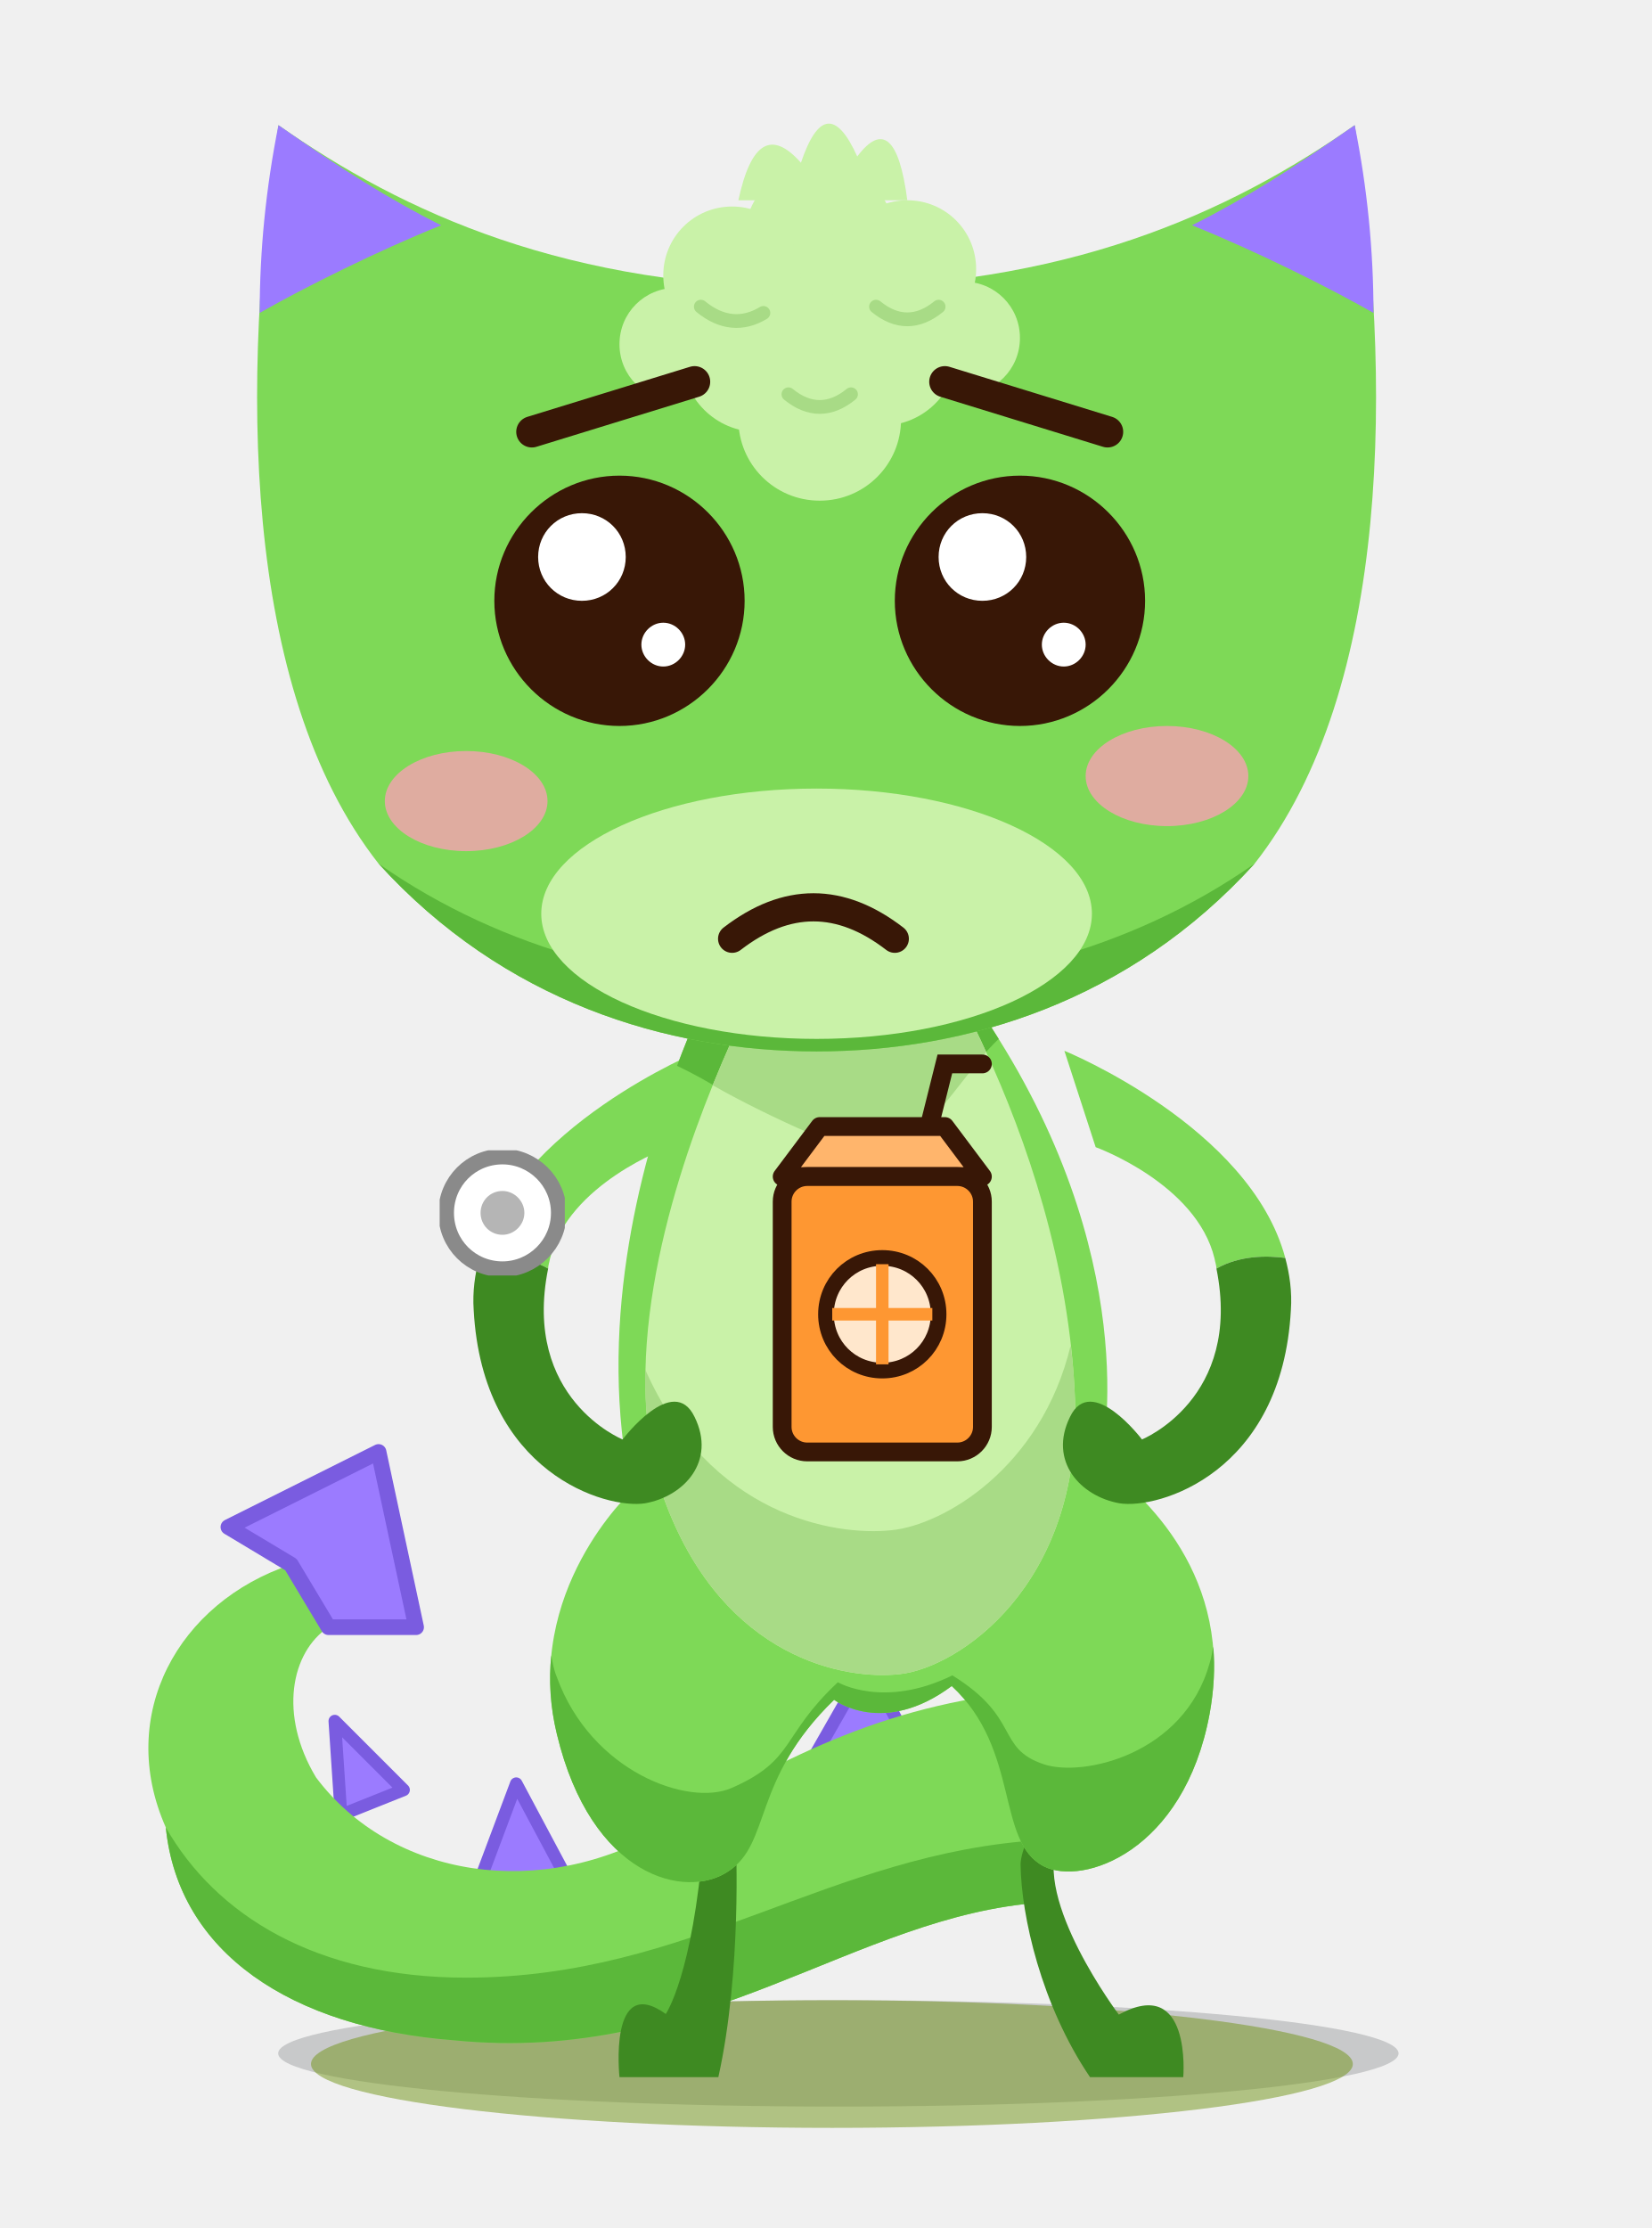
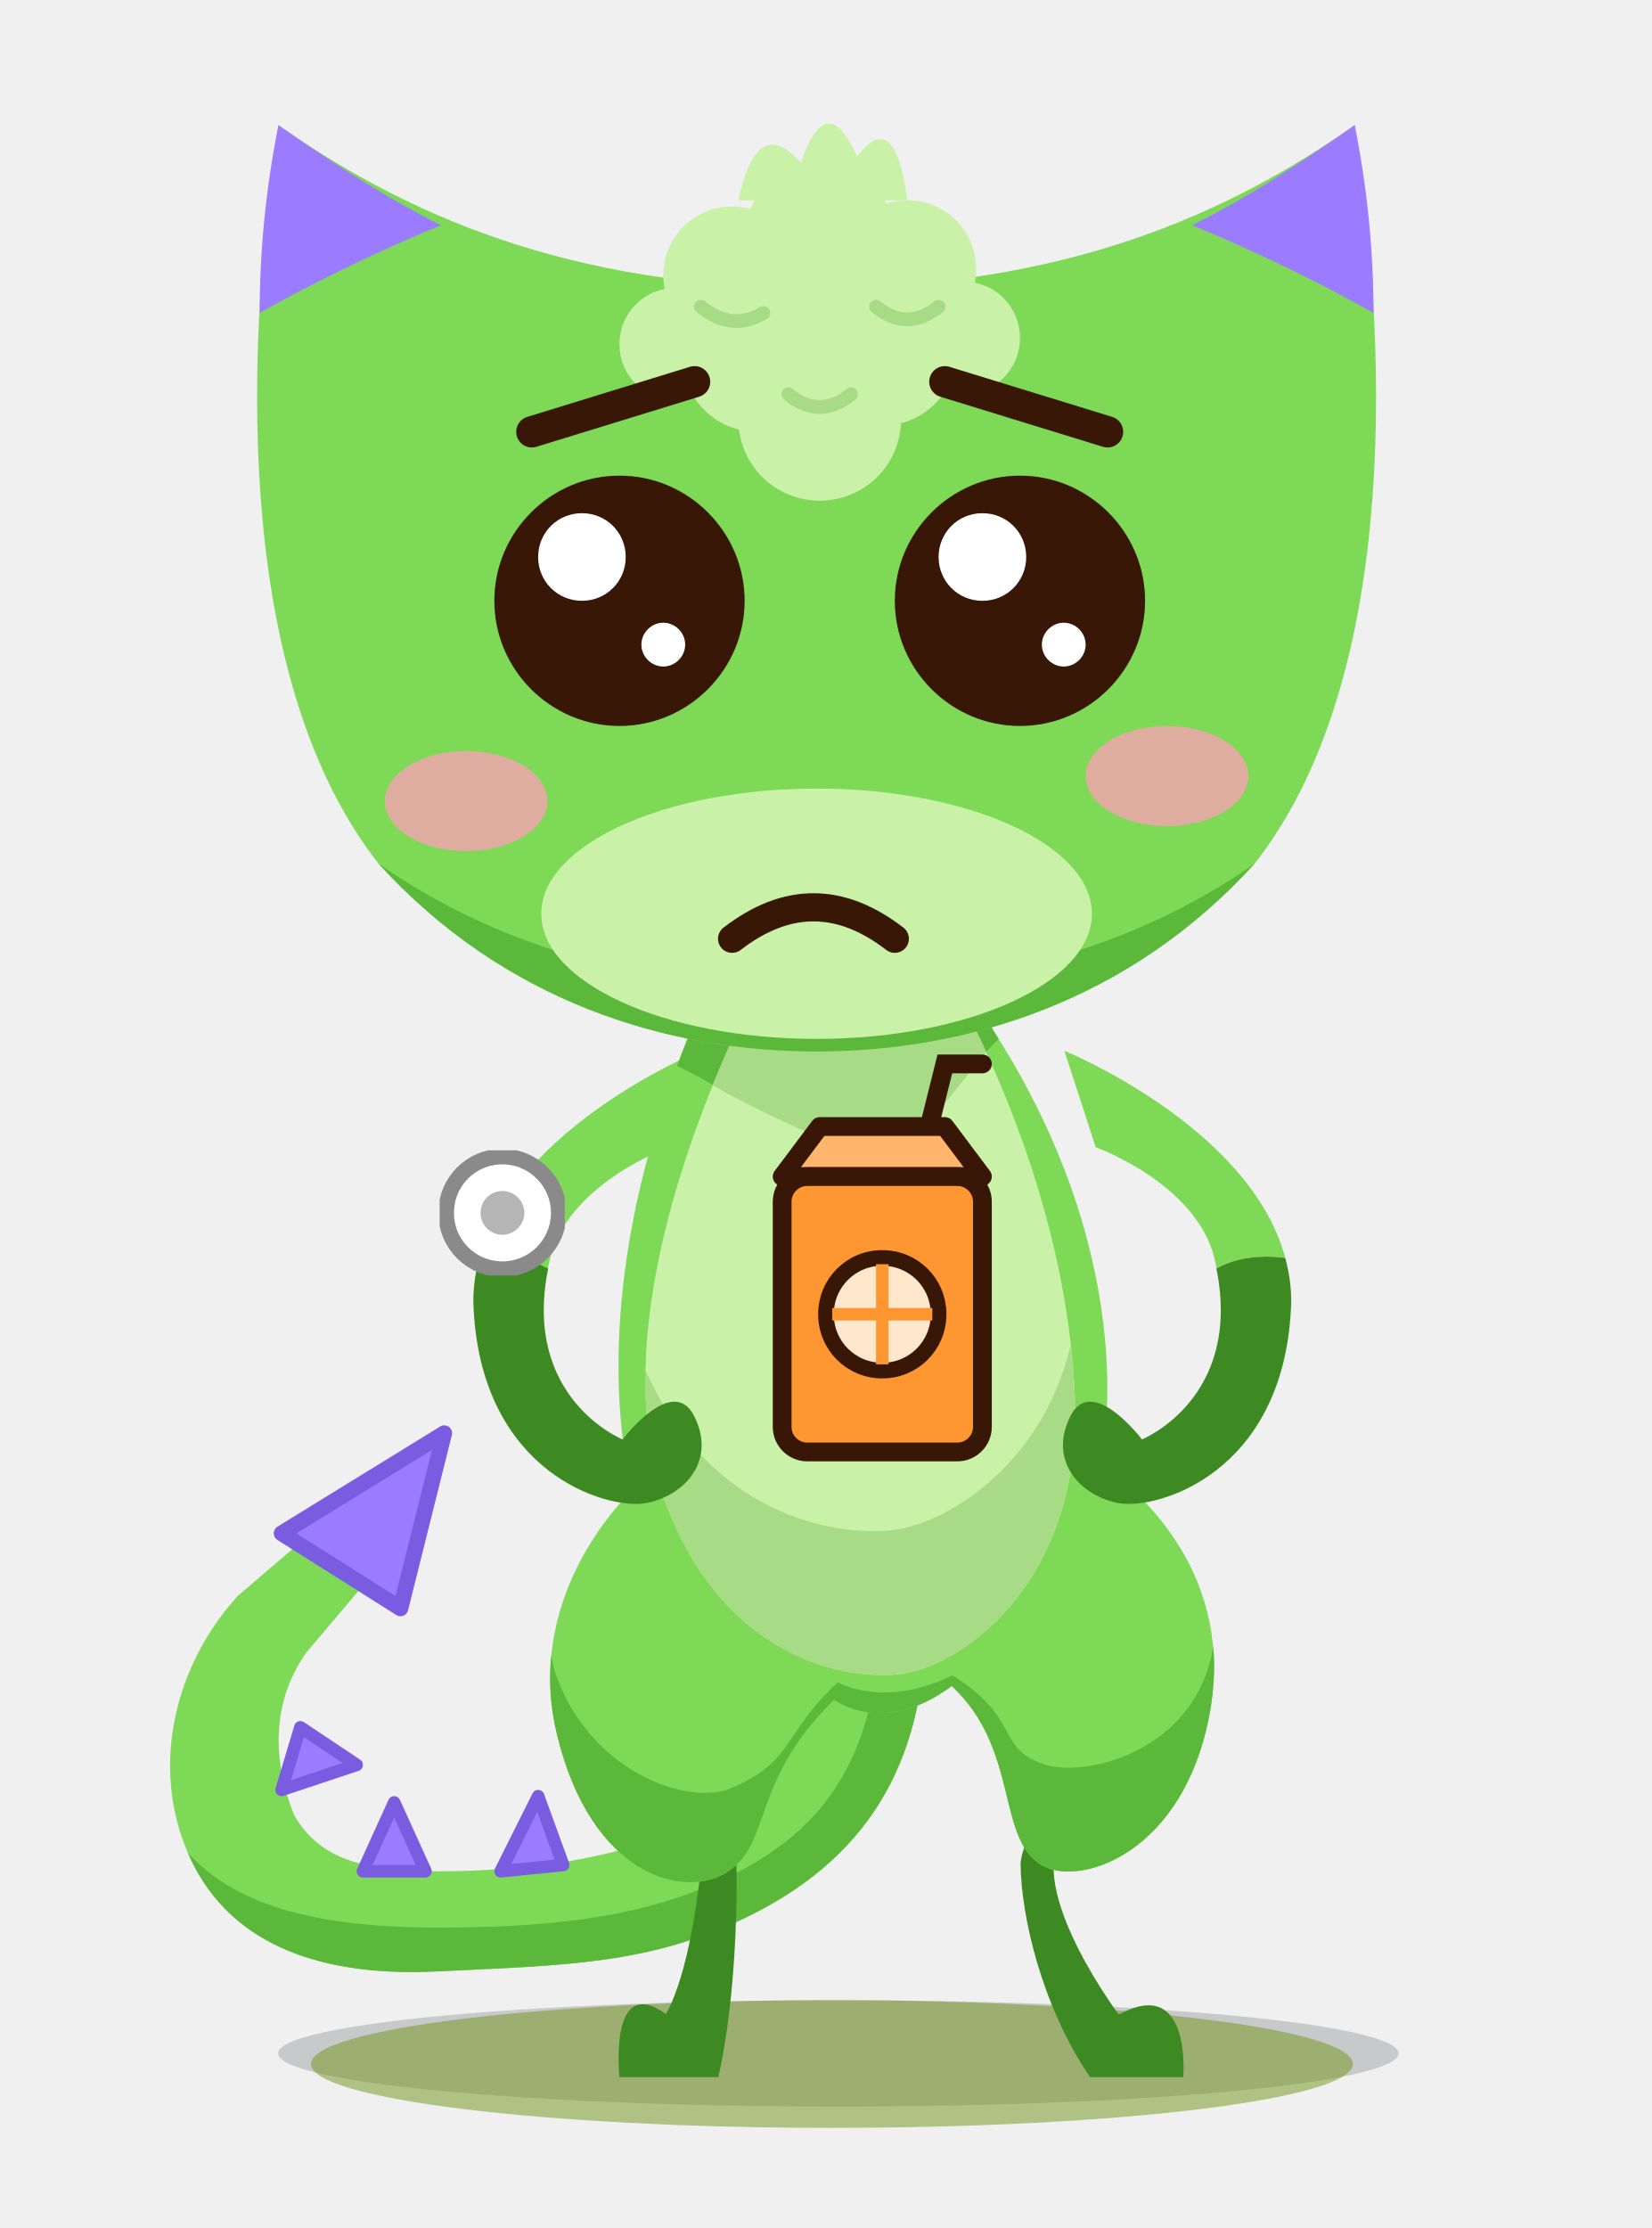
<svg xmlns="http://www.w3.org/2000/svg" width="264" height="356" viewBox="0 0 264 356" fill="none">
  <ellipse cx="133.979" cy="328.1" rx="89.525" ry="8.5" fill="#141A1F" fill-opacity="0.18" />
  <path d="M133 340C178.9 340 216.2 335.4 216.2 329.8C216.2 324.1 178.9 319.6 133 319.6C87 319.6 49.7 324.1 49.7 329.8C49.7 335.4 87 340 133 340Z" fill="#719417" fill-opacity="0.5" />
-   <path d="M130.5 280L138.5 266L144.5 277L130.5 280ZM102.5 293L110.5 278L116.5 289L102.5 293ZM76.5 301L82.5 285L90.5 300L76.5 301ZM54.5 290L53.5 275L64.5 286L54.5 290Z" fill="#9B7BFF" stroke="#7A5CE0" stroke-width="2" stroke-linejoin="round" />
-   <path d="M166.5 304C136.5 306 112.5 330 72.5 326C46.5 324 28.5 312 26.5 292C18.5 274 28.5 256 46.5 250L52.5 260C46.5 264 44.5 274 50.5 284C62.5 300 86.5 304 106.5 292C126.5 280 142.5 272 166.5 270V304Z" fill="#7ED957" />
-   <path d="M166.5 304C136.5 306 112.5 330 72.5 326C46.5 324 28.5 312 26.5 292C34.5 306 50.5 316 74.5 316C110.5 316 132.5 296 166.5 294V304Z" fill="#5BB83A" />
-   <path d="M46.5 250L36.5 244L60.5 232L66.5 260H52.5L46.5 250Z" fill="#9B7BFF" stroke="#7A5CE0" stroke-width="2.5" stroke-linejoin="round" />
+   <path d="M148 258C148 280 140 296 120 306C104 314 90 314 70 315C50 316 36 310 30 296C24 282 28 266 38 255L52 243L60 251L49 264C44 271 43 280 47 290C51 297 58 299 70 299C88 299 104 296 118 288C128 282 131 272 130 258H148Z" fill="#7ED957" />
+   <path d="M148 258C148 280 140 296 120 306C104 314 90 314 70 315C50 316 36 310 30 296C38 305 52 308 70 308C90 308 106 306 120 298C134 290 140 278 141 258H148Z" fill="#5BB83A" />
+   <path d="M45 286L48 276L57 282L45 286ZM58 299H68L63 288L58 299ZM80 299L90 298L86 287L80 299ZM104 295L113 291L107 282L104 295Z" fill="#9B7BFF" stroke="#7A5CE0" stroke-width="2" stroke-linejoin="round" />
+   <path d="M45 245L71 229L64 257L45 245Z" fill="#9B7BFF" stroke="#7A5CE0" stroke-width="2.5" stroke-linejoin="round" />
  <path d="M117.6 294.2C117.6 294.2 118.6 314.8 114.8 331.9H99C99 331.9 97.2 315.2 106.4 321.8C106.4 321.8 110.7 315.6 112.4 294.2H117.6Z" fill="#3E8A22" />
  <path d="M165.4 291C165.4 291 163.1 295.7 163.1 297.9C163.2 306.1 166.4 320.4 174.2 331.9H189.1C189.1 331.9 190.5 315.5 178.8 321.9C178.8 321.9 164.9 303.4 169.2 294.2L165.4 291L165.4 291Z" fill="#3E8A22" />
  <path d="M193.3 273.9C189.2 295.9 173 301.4 166.8 298.2C159.1 294.2 163.1 279.6 152.1 269.4C141.1 277.6 133.3 271.6 133.3 271.6C120.1 284.4 123.3 294.5 116.4 299C109.6 303.6 94.5 300 89 277.1C83.5 254.3 100.9 238.3 100.9 238.3C95.4 212.7 102 186.9 108.2 170.3C112.4 159.1 116.4 152 116.4 152L152.6 155.7C155.2 159.2 157.5 162.6 159.6 166C183.2 203.7 175.9 233.8 175.9 233.8C182.8 238.8 197.4 252 193.3 273.9Z" fill="#7ED957" />
  <path d="M193.3 273.9C189.2 295.9 173 301.4 166.8 298.2C159.1 294.2 163.1 279.6 152.1 269.4C141.1 277.6 133.3 271.6 133.3 271.6C120.1 284.4 123.3 294.5 116.4 299C109.6 303.6 94.5 300 89 277.1C87.9 272.6 87.7 268.4 88.1 264.5C88.3 265.6 88.5 266.8 89 268C94.5 283.1 110 288.7 116.9 285.7C127.2 281.2 124.7 277.4 133.9 268.8C133.9 268.8 141.2 273.1 152.2 267.7C163.2 274.5 159.1 279.3 166.8 281.9C173 284 189.2 280.4 193.3 265.8C193.6 264.9 193.7 264 193.9 263.1C194.2 266.4 194 270 193.3 273.9V273.9Z" fill="#5BB83A" />
  <path d="M111.9 167.9L106.9 183.3C106.9 183.3 90.8 189.1 87.9 201.1C87.8 201.7 87.6 202.2 87.6 202.7C83.9 200.6 79.6 200.6 76.6 201C82.2 180 111.9 167.9 111.9 167.9H111.9Z" fill="#7ED957" />
  <path d="M159.6 166C155.6 169.9 150.6 176.3 147.1 186.7C145.4 191.9 138.7 193.4 134.8 189.6C128.3 183.3 118.9 175.4 108.2 170.3C112.4 159.1 116.4 152 116.4 152L152.6 155.7C155.2 159.2 157.5 162.6 159.6 166H159.6Z" fill="#5BB83A" />
  <path d="M143.8 267.5C135 268.5 115.9 265 106.5 240.5C98.3 219.2 106.8 190.9 113.9 173.4C117.9 163.5 121.4 157.1 121.4 157.1L135.1 153.9L148.4 150.9C148.4 150.9 149.5 152.6 151.2 155.6C152.9 158.5 155.2 162.8 157.6 168.1C163.8 181.6 171 201.8 171.8 223.7C172.8 253.4 153.1 266.5 143.8 267.5H143.8Z" fill="#C9F2A8" />
  <path d="M143.8 267.5C135 268.5 115.9 265 106.5 240.5C103.9 233.8 103 226.3 103.1 218.8C113.4 242.1 133.3 245.5 142.5 244.5C150.7 243.7 166.4 234.6 171.1 215C171.5 217.8 171.7 220.8 171.8 223.7C172.8 253.4 153.1 266.5 143.8 267.5H143.8Z" fill="#A8DB86" />
  <path d="M157.6 168.1C154 172.1 146.3 183.8 141 184.9C138.2 185.4 122.2 178.2 113.9 173.4C117.9 163.5 121.4 157.1 121.4 157.1L135.1 153.9L151.2 155.6C152.9 158.5 155.2 162.8 157.6 168.1Z" fill="#A8DB86" />
  <path d="M103.1 240.2C96.9 241.2 77.1 235.4 75.7 209.3C75.5 206.4 75.9 203.6 76.6 201C79.6 200.6 83.9 200.6 87.6 202.7C83.4 223.5 99.5 230 99.5 230C99.5 230 107.6 219.3 111 226.4C114.5 233.5 109.3 239.1 103.1 240.2V240.2Z" fill="#3E8A22" />
  <path d="M44.5 20C64.5 34 90.5 46 130.5 46C170.5 46 196.5 34 216.5 20C222.5 60 222.5 110 200.5 138C180.5 160 154.5 168 130.5 168C106.5 168 80.5 160 60.5 138C38.5 110 38.5 60 44.5 20Z" fill="#7ED957" />
  <path d="M60.5 138C80.5 160 106.5 168 130.5 168C154.5 168 180.5 160 200.5 138C180.5 152 156.5 158 130.5 158C104.5 158 80.5 152 60.5 138Z" fill="#5BB83A" />
  <path d="M44.5 20C54.5 27 62.5 32 70.5 36C60.5 40 48.5 46 41.5 50C41.5 40 42.5 30 44.5 20Z" fill="#9B7BFF" />
  <path d="M216.5 20C206.5 27 198.5 32 190.5 36C200.5 40 212.5 46 219.5 50C219.5 40 218.5 30 216.5 20Z" fill="#9B7BFF" />
  <path opacity="0.75" d="M186.5 132C193.7 132 199.5 128.4 199.5 124C199.5 119.6 193.7 116 186.5 116C179.3 116 173.5 119.6 173.5 124C173.5 128.4 179.3 132 186.5 132Z" fill="#FF9EB8" />
  <path opacity="0.75" d="M74.5 136C81.7 136 87.5 132.4 87.5 128C87.5 123.6 81.7 120 74.5 120C67.3 120 61.5 123.6 61.5 128C61.5 132.4 67.3 136 74.5 136Z" fill="#FF9EB8" />
  <path d="M130.5 166C154.8 166 174.5 157 174.5 146C174.5 135 154.8 126 130.5 126C106.2 126 86.5 135 86.5 146C86.5 157 106.2 166 130.5 166Z" fill="#C9F2A8" />
  <path d="M170.1 167.9L175.1 183.3C175.1 183.3 191.2 189.1 194.1 201.1C194.2 201.7 194.4 202.2 194.4 202.7C198.1 200.6 202.4 200.6 205.4 201C199.8 180 170.1 167.9 170.1 167.9H170.1Z" fill="#7ED957" />
  <path d="M178.9 240.2C185.1 241.2 204.9 235.4 206.3 209.3C206.5 206.4 206.1 203.6 205.4 201C202.4 200.6 198.1 200.6 194.4 202.7C198.6 223.5 182.5 230 182.5 230C182.5 230 174.4 219.3 171 226.4C167.5 233.5 172.7 239.1 178.9 240.2V240.2Z" fill="#3E8A22" />
  <path d="M118 32C120 22.7 123.3 20.7 128 26C130.7 18 133.7 17.7 137 25C141 19.7 143.7 22 145 32H118Z" fill="#C9F2A8" />
  <path d="M131 50C137.6 50 143 44.6 143 38C143 31.4 137.6 26 131 26C124.4 26 119 31.4 119 38C119 44.6 124.4 50 131 50Z" fill="#C9F2A8" />
  <path d="M117 55C123.1 55 128 50.1 128 44C128 37.9 123.1 33 117 33C110.9 33 106 37.9 106 44C106 50.1 110.9 55 117 55Z" fill="#C9F2A8" />
  <path d="M145 54C151.1 54 156 49.1 156 43C156 36.9 151.1 32 145 32C138.9 32 134 36.9 134 43C134 49.1 138.9 54 145 54Z" fill="#C9F2A8" />
  <path d="M108 64C113 64 117 60 117 55C117 50 113 46 108 46C103 46 99 50 99 55C99 60 103 64 108 64Z" fill="#C9F2A8" />
  <path d="M154 63C159 63 163 59 163 54C163 49 159 45 154 45C149 45 145 49 145 54C145 59 149 63 154 63Z" fill="#C9F2A8" />
  <path d="M121 69C127.6 69 133 63.6 133 57C133 50.4 127.6 45 121 45C114.4 45 109 50.4 109 57C109 63.6 114.4 69 121 69Z" fill="#C9F2A8" />
  <path d="M141 68C147.6 68 153 62.6 153 56C153 49.4 147.6 44 141 44C134.4 44 129 49.4 129 56C129 62.6 134.4 68 141 68Z" fill="#C9F2A8" />
  <path d="M131 80C138.2 80 144 74.2 144 67C144 59.8 138.2 54 131 54C123.8 54 118 59.8 118 67C118 74.2 123.8 80 131 80Z" fill="#C9F2A8" />
  <path d="M112 49C115.3 51.7 118.7 52 122 50M140 49C143.3 51.7 146.7 51.7 150 49M126 63C129.3 65.7 132.7 65.7 136 63" stroke="#A8DB86" stroke-width="2.2" stroke-linecap="round" />
  <g clip-path="url(#clip0_166_5955)">
    <path d="M80.3 202.8C85.2 202.8 89.3 198.8 89.3 193.8C89.3 188.8 85.2 184.8 80.3 184.8C75.3 184.8 71.3 188.8 71.3 193.8C71.3 198.8 75.3 202.8 80.3 202.8Z" fill="white" stroke="#8A8A8A" stroke-width="2.5" />
    <path d="M80.3 197.3C82.2 197.3 83.8 195.7 83.8 193.8C83.8 191.9 82.2 190.3 80.3 190.3C78.3 190.3 76.8 191.9 76.8 193.8C76.8 195.7 78.3 197.3 80.3 197.3Z" fill="#B5B5B5" />
  </g>
  <path d="M99 116C110 116 119 107 119 96C119 85 110 76 99 76C88 76 79 85 79 96C79 107 88 116 99 116Z" fill="#381706" />
  <path d="M93 96C96.9 96 100 92.9 100 89C100 85.1 96.9 82 93 82C89.1 82 86 85.1 86 89C86 92.9 89.1 96 93 96Z" fill="white" />
  <path d="M106 106.5C107.9 106.5 109.5 104.9 109.5 103C109.5 101.1 107.9 99.5 106 99.5C104.1 99.5 102.5 101.1 102.5 103C102.5 104.9 104.1 106.5 106 106.5Z" fill="white" />
  <path d="M85 69L111 61" stroke="#381706" stroke-width="5" stroke-linecap="round" />
  <path d="M163 116C174 116 183 107 183 96C183 85 174 76 163 76C152 76 143 85 143 96C143 107 152 116 163 116Z" fill="#381706" />
  <path d="M157 96C160.9 96 164 92.9 164 89C164 85.1 160.9 82 157 82C153.1 82 150 85.1 150 89C150 92.9 153.1 96 157 96Z" fill="white" />
  <path d="M170 106.5C171.9 106.5 173.5 104.9 173.5 103C173.5 101.1 171.9 99.5 170 99.5C168.1 99.5 166.5 101.1 166.5 103C166.5 104.9 168.1 106.5 170 106.5Z" fill="white" />
  <path d="M177 69L151 61" stroke="#381706" stroke-width="5" stroke-linecap="round" />
  <path d="M117 150C125.7 143.3 134.3 143.3 143 150" stroke="#381706" stroke-width="4.5" stroke-linecap="round" />
  <path d="M147 186L151 170H157" stroke="#381706" stroke-width="3" stroke-linecap="round" />
  <path d="M125 188L131 180H151L157 188H125Z" fill="#FFB56C" stroke="#381706" stroke-width="3" stroke-linejoin="round" />
  <path d="M153 188H129C126.8 188 125 189.8 125 192V228C125 230.2 126.8 232 129 232H153C155.2 232 157 230.2 157 228V192C157 189.8 155.2 188 153 188Z" fill="#FE9732" stroke="#381706" stroke-width="3" />
  <path d="M141 219C146 219 150 215 150 210C150 205 146 201 141 201C136 201 132 205 132 210C132 215 136 219 141 219Z" fill="#FFE7CC" stroke="#381706" stroke-width="2.5" />
  <path d="M141 202V218M133 210H149" stroke="#FE9732" stroke-width="2" />
  <defs>
    <clipPath id="clip0_166_5955">
      <rect width="20" height="20" fill="white" transform="translate(70.2638 183.8)" />
    </clipPath>
  </defs>
</svg>
